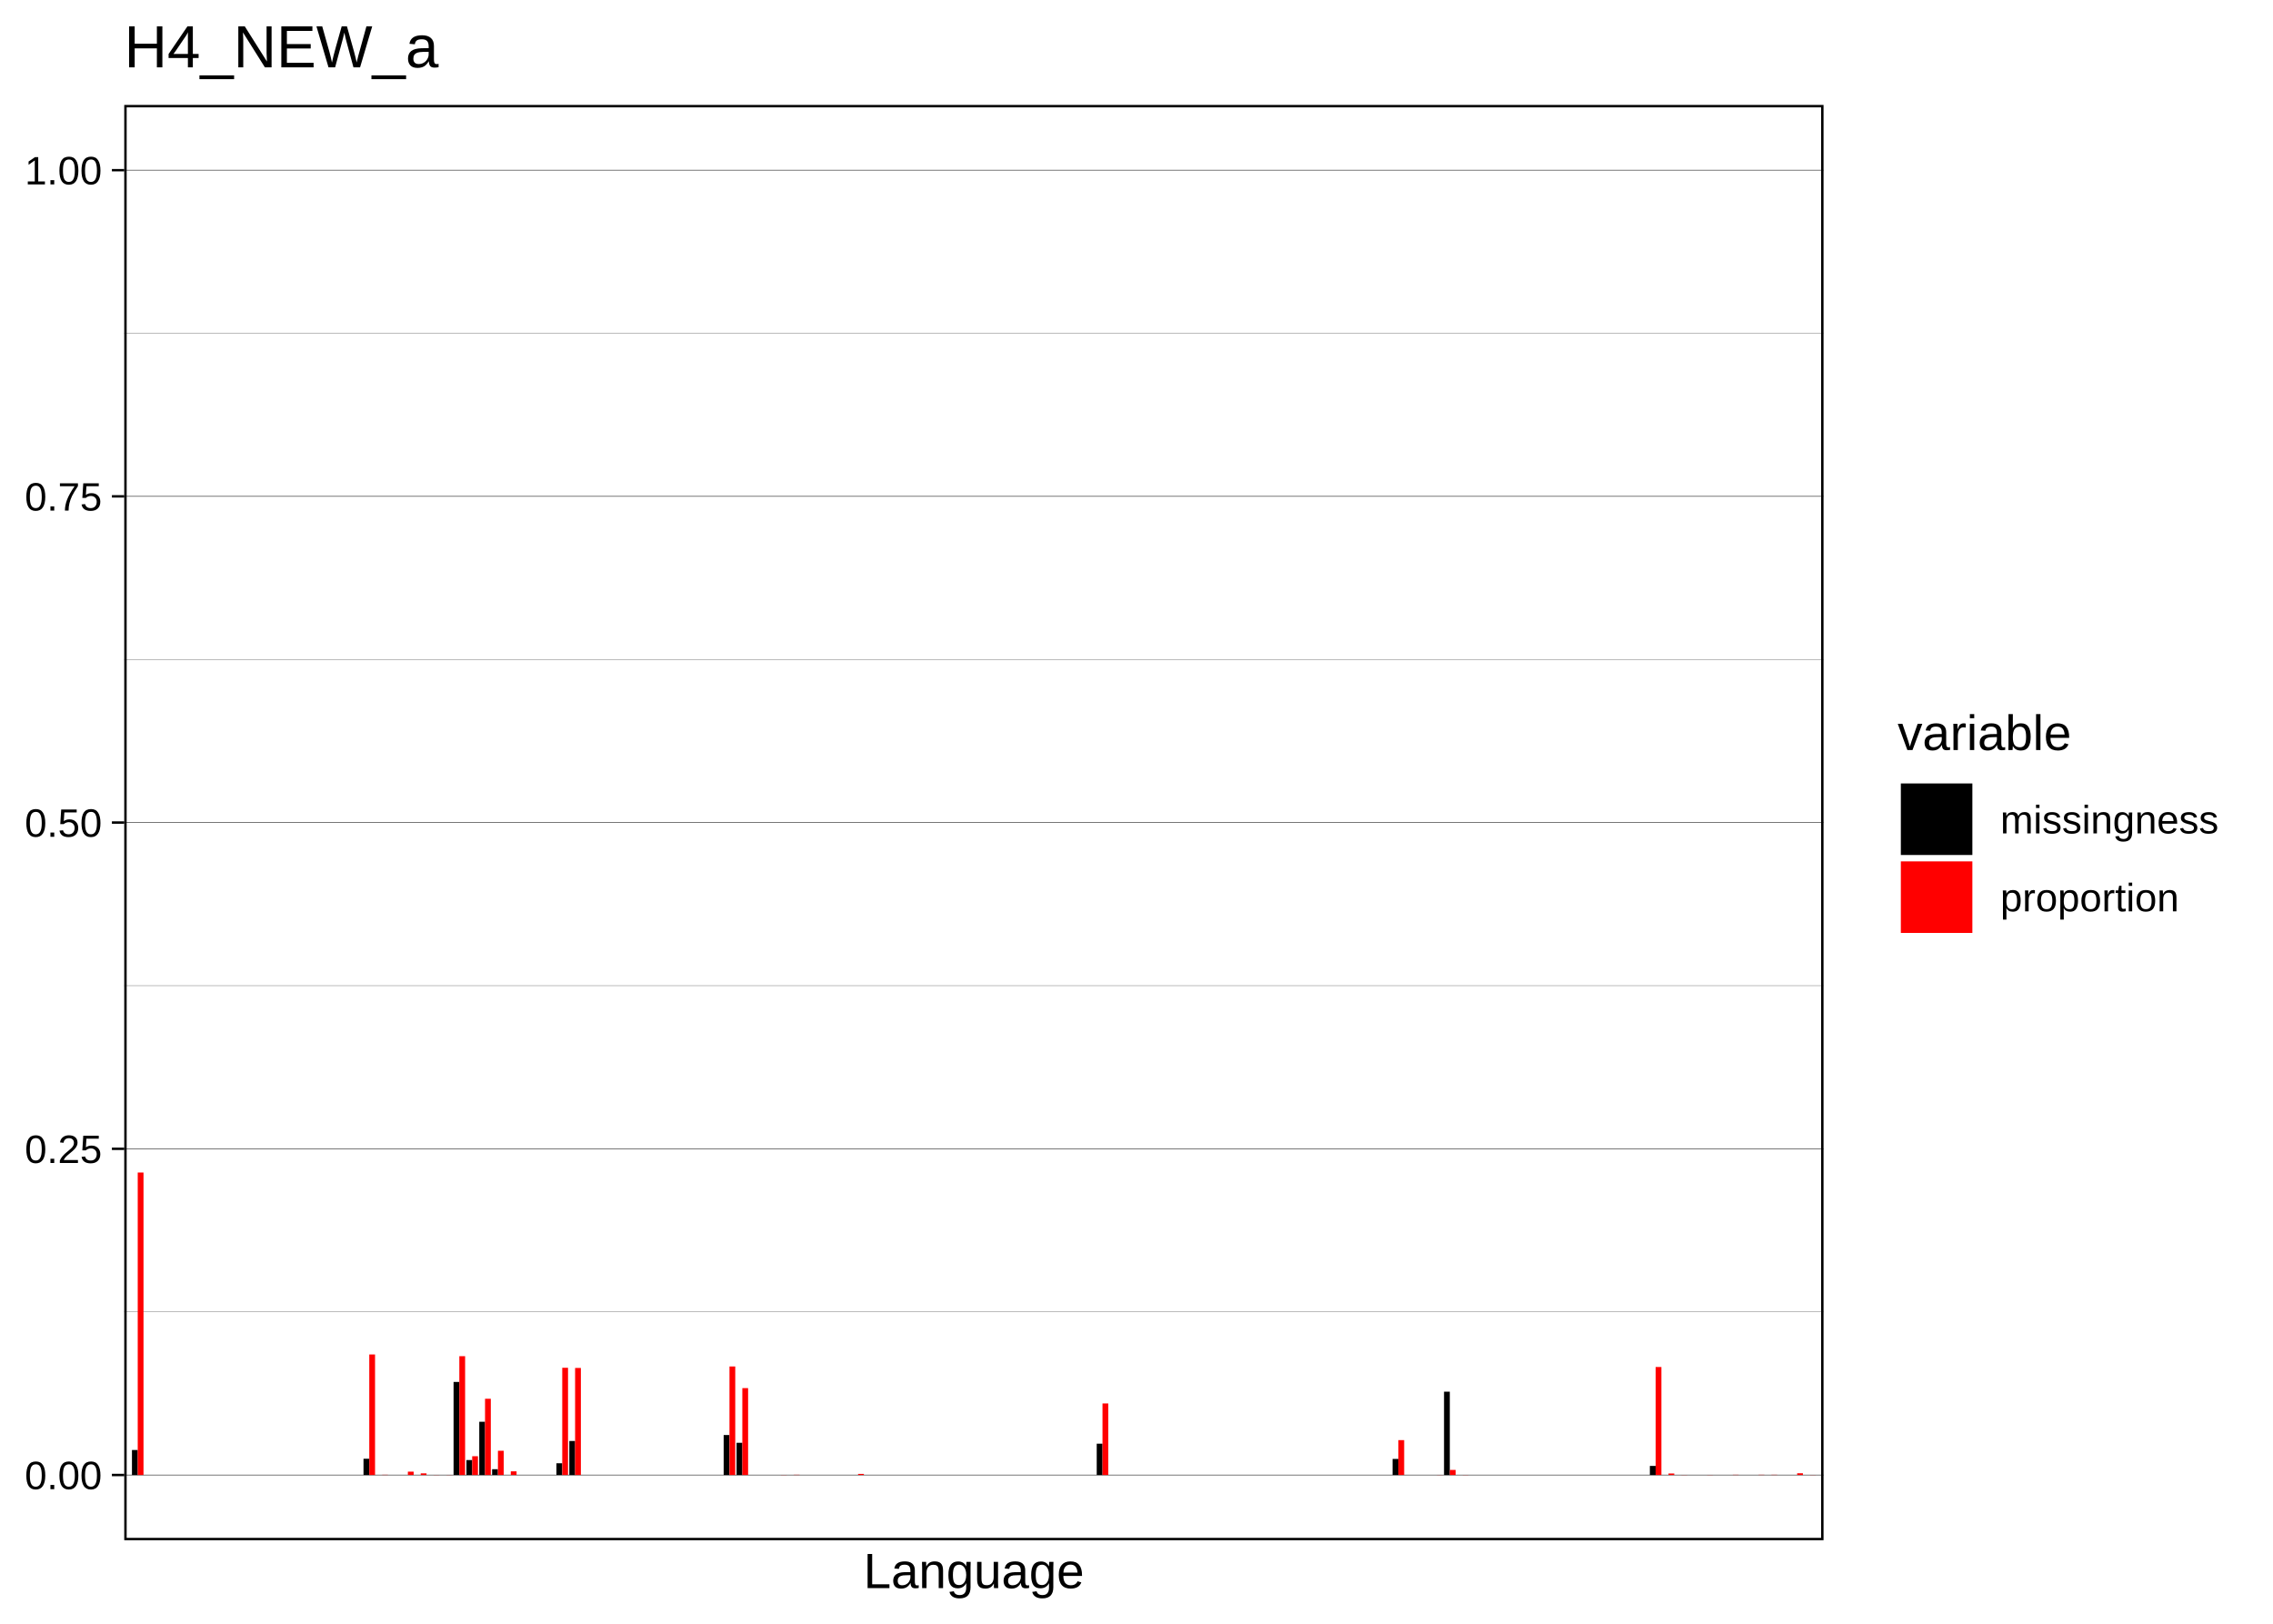
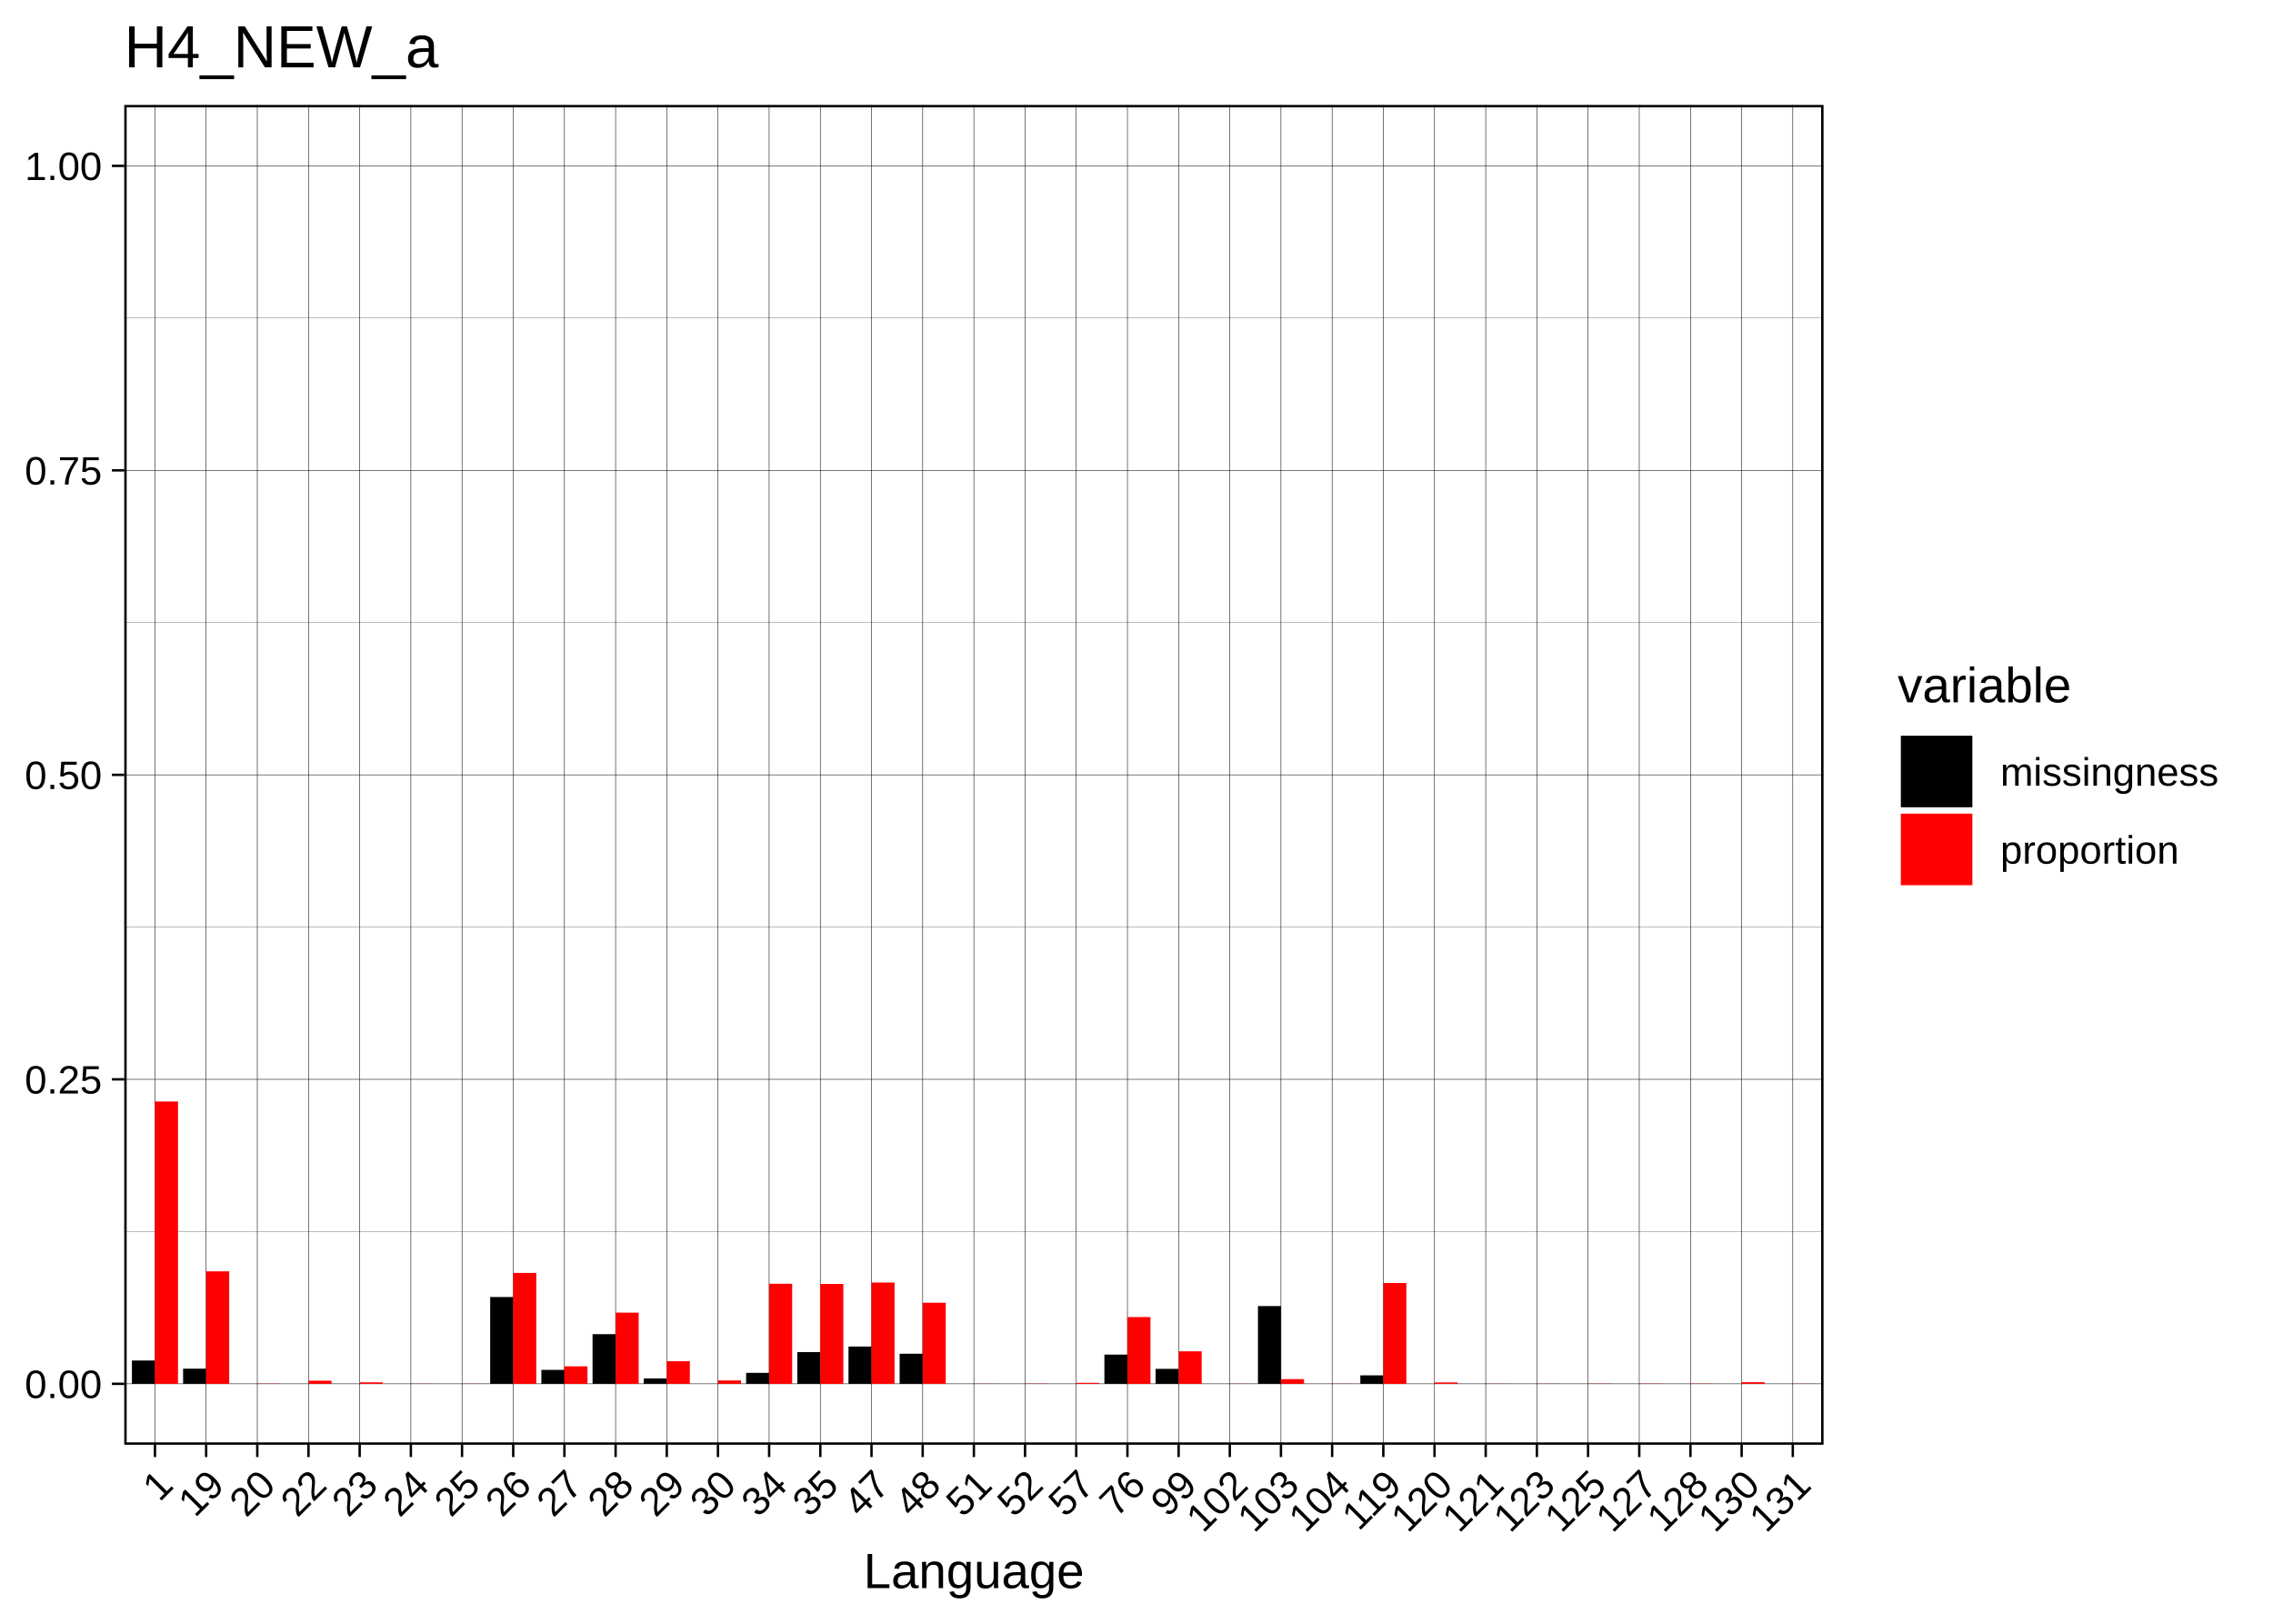
<svg xmlns="http://www.w3.org/2000/svg" class="svglite" width="504.00pt" height="360.00pt" viewBox="0 0 504.00 360.00">
  <defs>
    <style type="text/css">
    .svglite line, .svglite polyline, .svglite polygon, .svglite path, .svglite rect, .svglite circle {
      fill: none;
      stroke: #000000;
      stroke-linecap: round;
      stroke-linejoin: round;
      stroke-miterlimit: 10.00;
    }
    .svglite text {
      white-space: pre;
    }
  </style>
  </defs>
  <rect width="100%" height="100%" style="stroke: none; fill: #FFFFFF;" />
  <defs>
    <clipPath id="cpMC4wMHw1MDQuMDB8MC4wMHwzNjAuMDA=">
      <rect x="0.00" y="0.00" width="504.00" height="360.00" />
    </clipPath>
  </defs>
  <g clip-path="url(#cpMC4wMHw1MDQuMDB8MC4wMHwzNjAuMDA=)">
    <rect x="0" y="0.00" width="504.00" height="360.00" style="stroke-width: 1.07; stroke: #FFFFFF; fill: #FFFFFF;" />
  </g>
  <defs>
-     <clipPath id="cpMjcuNTV8NDA0LjMzfDIzLjI3fDM0MS40OA==">
-       <rect x="27.55" y="23.27" width="376.79" height="318.22" />
+     <clipPath id="cpMjcuNTV8NDA0LjMzfDIzLjI3fDMyMC4zMQ==">
+       <rect x="27.55" y="23.27" width="376.79" height="297.05" />
    </clipPath>
  </defs>
-   <g clip-path="url(#cpMjcuNTV8NDA0LjMzfDIzLjI3fDM0MS40OA==)">
-     <rect x="27.55" y="23.27" width="376.79" height="318.22" style="stroke-width: 1.07; stroke: none; fill: #FFFFFF;" />
-     <polyline points="27.55,290.86 404.33,290.86 " style="stroke-width: 0.053; stroke-linecap: butt;" />
-     <polyline points="27.55,218.54 404.33,218.54 " style="stroke-width: 0.053; stroke-linecap: butt;" />
-     <polyline points="27.55,146.21 404.33,146.21 " style="stroke-width: 0.053; stroke-linecap: butt;" />
-     <polyline points="27.55,73.89 404.33,73.89 " style="stroke-width: 0.053; stroke-linecap: butt;" />
-     <polyline points="27.55,327.02 404.33,327.02 " style="stroke-width: 0.11; stroke-linecap: butt;" />
-     <polyline points="27.55,254.70 404.33,254.70 " style="stroke-width: 0.11; stroke-linecap: butt;" />
-     <polyline points="27.55,182.37 404.33,182.37 " style="stroke-width: 0.11; stroke-linecap: butt;" />
-     <polyline points="27.55,110.05 404.33,110.05 " style="stroke-width: 0.11; stroke-linecap: butt;" />
-     <polyline points="27.55,37.73 404.33,37.73 " style="stroke-width: 0.11; stroke-linecap: butt;" />
-     <rect x="243.18" y="320.08" width="1.28" height="6.94" style="stroke-width: 1.07; stroke: none; stroke-linecap: butt; stroke-linejoin: miter; fill: #000000;" />
-     <rect x="308.78" y="323.46" width="1.28" height="3.56" style="stroke-width: 1.07; stroke: none; stroke-linecap: butt; stroke-linejoin: miter; fill: #000000;" />
-     <rect x="320.19" y="308.55" width="1.28" height="18.47" style="stroke-width: 1.07; stroke: none; stroke-linecap: butt; stroke-linejoin: miter; fill: #000000;" />
-     <rect x="29.26" y="321.48" width="1.28" height="5.54" style="stroke-width: 1.07; stroke: none; stroke-linecap: butt; stroke-linejoin: miter; fill: #000000;" />
-     <rect x="80.60" y="323.42" width="1.28" height="3.60" style="stroke-width: 1.07; stroke: none; stroke-linecap: butt; stroke-linejoin: miter; fill: #000000;" />
-     <rect x="371.53" y="327.02" width="1.28" height="0.00" style="stroke-width: 1.07; stroke: none; stroke-linecap: butt; stroke-linejoin: miter; fill: #000000;" />
-     <rect x="382.94" y="327.02" width="1.28" height="0.00" style="stroke-width: 1.07; stroke: none; stroke-linecap: butt; stroke-linejoin: miter; fill: #000000;" />
-     <rect x="92.01" y="327.02" width="1.28" height="0.00" style="stroke-width: 1.07; stroke: none; stroke-linecap: butt; stroke-linejoin: miter; fill: #000000;" />
-     <rect x="388.65" y="327.02" width="1.28" height="0.00" style="stroke-width: 1.07; stroke: none; stroke-linecap: butt; stroke-linejoin: miter; fill: #000000;" />
-     <rect x="377.24" y="327.02" width="1.28" height="0.00" style="stroke-width: 1.07; stroke: none; stroke-linecap: butt; stroke-linejoin: miter; fill: #000000;" />
-     <rect x="100.57" y="306.39" width="1.28" height="20.63" style="stroke-width: 1.07; stroke: none; stroke-linecap: butt; stroke-linejoin: miter; fill: #000000;" />
-     <rect x="174.73" y="327.02" width="1.28" height="0.00" style="stroke-width: 1.07; stroke: none; stroke-linecap: butt; stroke-linejoin: miter; fill: #000000;" />
-     <rect x="171.87" y="327.02" width="1.28" height="0.00" style="stroke-width: 1.07; stroke: none; stroke-linecap: butt; stroke-linejoin: miter; fill: #000000;" />
-     <rect x="391.50" y="327.02" width="1.28" height="0.00" style="stroke-width: 1.07; stroke: none; stroke-linecap: butt; stroke-linejoin: miter; fill: #000000;" />
-     <rect x="188.99" y="327.02" width="1.28" height="0.00" style="stroke-width: 1.07; stroke: none; stroke-linecap: butt; stroke-linejoin: miter; fill: #000000;" />
-     <rect x="323.04" y="327.02" width="1.28" height="0.00" style="stroke-width: 1.07; stroke: none; stroke-linecap: butt; stroke-linejoin: miter; fill: #000000;" />
-     <rect x="89.16" y="327.02" width="1.28" height="0.00" style="stroke-width: 1.07; stroke: none; stroke-linecap: butt; stroke-linejoin: miter; fill: #000000;" />
-     <rect x="397.20" y="327.02" width="1.28" height="0.00" style="stroke-width: 1.07; stroke: none; stroke-linecap: butt; stroke-linejoin: miter; fill: #000000;" />
-     <rect x="400.06" y="327.02" width="1.28" height="0.00" style="stroke-width: 1.07; stroke: none; stroke-linecap: butt; stroke-linejoin: miter; fill: #000000;" />
-     <rect x="97.71" y="327.02" width="1.28" height="0.00" style="stroke-width: 1.07; stroke: none; stroke-linecap: butt; stroke-linejoin: miter; fill: #000000;" />
-     <rect x="94.86" y="327.02" width="1.28" height="0.00" style="stroke-width: 1.07; stroke: none; stroke-linecap: butt; stroke-linejoin: miter; fill: #000000;" />
-     <rect x="83.45" y="327.02" width="1.28" height="0.00" style="stroke-width: 1.07; stroke: none; stroke-linecap: butt; stroke-linejoin: miter; fill: #000000;" />
-     <rect x="317.34" y="327.02" width="1.28" height="0.00" style="stroke-width: 1.07; stroke: none; stroke-linecap: butt; stroke-linejoin: miter; fill: #000000;" />
-     <rect x="368.68" y="327.02" width="1.28" height="0.00" style="stroke-width: 1.07; stroke: none; stroke-linecap: butt; stroke-linejoin: miter; fill: #000000;" />
-     <rect x="365.83" y="325.01" width="1.28" height="2.01" style="stroke-width: 1.07; stroke: none; stroke-linecap: butt; stroke-linejoin: miter; fill: #000000;" />
-     <rect x="160.46" y="318.16" width="1.28" height="8.86" style="stroke-width: 1.07; stroke: none; stroke-linecap: butt; stroke-linejoin: miter; fill: #000000;" />
-     <rect x="103.42" y="323.71" width="1.28" height="3.31" style="stroke-width: 1.07; stroke: none; stroke-linecap: butt; stroke-linejoin: miter; fill: #000000;" />
-     <rect x="163.32" y="319.88" width="1.28" height="7.14" style="stroke-width: 1.07; stroke: none; stroke-linecap: butt; stroke-linejoin: miter; fill: #000000;" />
-     <rect x="106.27" y="315.22" width="1.28" height="11.80" style="stroke-width: 1.07; stroke: none; stroke-linecap: butt; stroke-linejoin: miter; fill: #000000;" />
-     <rect x="109.12" y="325.74" width="1.28" height="1.28" style="stroke-width: 1.07; stroke: none; stroke-linecap: butt; stroke-linejoin: miter; fill: #000000;" />
-     <rect x="111.97" y="327.02" width="1.28" height="0.00" style="stroke-width: 1.07; stroke: none; stroke-linecap: butt; stroke-linejoin: miter; fill: #000000;" />
-     <rect x="123.38" y="324.42" width="1.28" height="2.60" style="stroke-width: 1.07; stroke: none; stroke-linecap: butt; stroke-linejoin: miter; fill: #000000;" />
-     <rect x="126.24" y="319.48" width="1.28" height="7.54" style="stroke-width: 1.07; stroke: none; stroke-linecap: butt; stroke-linejoin: miter; fill: #000000;" />
-     <rect x="244.46" y="311.16" width="1.28" height="15.86" style="stroke-width: 1.07; stroke: none; stroke-linecap: butt; stroke-linejoin: miter; fill: #FF0000;" />
-     <rect x="310.07" y="319.29" width="1.28" height="7.73" style="stroke-width: 1.07; stroke: none; stroke-linecap: butt; stroke-linejoin: miter; fill: #FF0000;" />
-     <rect x="321.48" y="325.90" width="1.28" height="1.12" style="stroke-width: 1.07; stroke: none; stroke-linecap: butt; stroke-linejoin: miter; fill: #FF0000;" />
-     <rect x="30.54" y="259.96" width="1.28" height="67.06" style="stroke-width: 1.07; stroke: none; stroke-linecap: butt; stroke-linejoin: miter; fill: #FF0000;" />
-     <rect x="81.88" y="300.30" width="1.28" height="26.72" style="stroke-width: 1.07; stroke: none; stroke-linecap: butt; stroke-linejoin: miter; fill: #FF0000;" />
-     <rect x="372.82" y="327.00" width="1.28" height="0.024" style="stroke-width: 1.07; stroke: none; stroke-linecap: butt; stroke-linejoin: miter; fill: #FF0000;" />
-     <rect x="384.23" y="326.97" width="1.28" height="0.048" style="stroke-width: 1.07; stroke: none; stroke-linecap: butt; stroke-linejoin: miter; fill: #FF0000;" />
-     <rect x="93.29" y="326.66" width="1.28" height="0.36" style="stroke-width: 1.07; stroke: none; stroke-linecap: butt; stroke-linejoin: miter; fill: #FF0000;" />
-     <rect x="389.93" y="326.97" width="1.28" height="0.048" style="stroke-width: 1.07; stroke: none; stroke-linecap: butt; stroke-linejoin: miter; fill: #FF0000;" />
-     <rect x="378.52" y="327.00" width="1.28" height="0.024" style="stroke-width: 1.07; stroke: none; stroke-linecap: butt; stroke-linejoin: miter; fill: #FF0000;" />
-     <rect x="101.85" y="300.68" width="1.28" height="26.34" style="stroke-width: 1.07; stroke: none; stroke-linecap: butt; stroke-linejoin: miter; fill: #FF0000;" />
-     <rect x="176.01" y="326.97" width="1.28" height="0.048" style="stroke-width: 1.07; stroke: none; stroke-linecap: butt; stroke-linejoin: miter; fill: #FF0000;" />
-     <rect x="173.16" y="327.00" width="1.28" height="0.024" style="stroke-width: 1.07; stroke: none; stroke-linecap: butt; stroke-linejoin: miter; fill: #FF0000;" />
-     <rect x="392.78" y="326.97" width="1.28" height="0.048" style="stroke-width: 1.07; stroke: none; stroke-linecap: butt; stroke-linejoin: miter; fill: #FF0000;" />
-     <rect x="190.27" y="326.78" width="1.28" height="0.24" style="stroke-width: 1.07; stroke: none; stroke-linecap: butt; stroke-linejoin: miter; fill: #FF0000;" />
-     <rect x="324.33" y="327.00" width="1.28" height="0.024" style="stroke-width: 1.07; stroke: none; stroke-linecap: butt; stroke-linejoin: miter; fill: #FF0000;" />
-     <rect x="90.44" y="326.28" width="1.28" height="0.74" style="stroke-width: 1.07; stroke: none; stroke-linecap: butt; stroke-linejoin: miter; fill: #FF0000;" />
-     <rect x="398.49" y="326.64" width="1.28" height="0.38" style="stroke-width: 1.07; stroke: none; stroke-linecap: butt; stroke-linejoin: miter; fill: #FF0000;" />
-     <rect x="401.34" y="327.00" width="1.28" height="0.024" style="stroke-width: 1.07; stroke: none; stroke-linecap: butt; stroke-linejoin: miter; fill: #FF0000;" />
-     <rect x="99.00" y="327.00" width="1.28" height="0.024" style="stroke-width: 1.07; stroke: none; stroke-linecap: butt; stroke-linejoin: miter; fill: #FF0000;" />
-     <rect x="96.14" y="327.00" width="1.28" height="0.024" style="stroke-width: 1.07; stroke: none; stroke-linecap: butt; stroke-linejoin: miter; fill: #FF0000;" />
-     <rect x="84.74" y="326.97" width="1.28" height="0.048" style="stroke-width: 1.07; stroke: none; stroke-linecap: butt; stroke-linejoin: miter; fill: #FF0000;" />
-     <rect x="318.62" y="327.00" width="1.28" height="0.024" style="stroke-width: 1.07; stroke: none; stroke-linecap: butt; stroke-linejoin: miter; fill: #FF0000;" />
-     <rect x="369.96" y="326.69" width="1.28" height="0.33" style="stroke-width: 1.07; stroke: none; stroke-linecap: butt; stroke-linejoin: miter; fill: #FF0000;" />
-     <rect x="367.11" y="303.08" width="1.28" height="23.94" style="stroke-width: 1.07; stroke: none; stroke-linecap: butt; stroke-linejoin: miter; fill: #FF0000;" />
-     <rect x="161.75" y="302.96" width="1.28" height="24.06" style="stroke-width: 1.07; stroke: none; stroke-linecap: butt; stroke-linejoin: miter; fill: #FF0000;" />
-     <rect x="104.70" y="322.86" width="1.28" height="4.16" style="stroke-width: 1.07; stroke: none; stroke-linecap: butt; stroke-linejoin: miter; fill: #FF0000;" />
-     <rect x="164.60" y="307.76" width="1.28" height="19.26" style="stroke-width: 1.07; stroke: none; stroke-linecap: butt; stroke-linejoin: miter; fill: #FF0000;" />
-     <rect x="107.55" y="310.12" width="1.28" height="16.90" style="stroke-width: 1.07; stroke: none; stroke-linecap: butt; stroke-linejoin: miter; fill: #FF0000;" />
-     <rect x="110.41" y="321.65" width="1.28" height="5.37" style="stroke-width: 1.07; stroke: none; stroke-linecap: butt; stroke-linejoin: miter; fill: #FF0000;" />
-     <rect x="113.26" y="326.21" width="1.28" height="0.81" style="stroke-width: 1.07; stroke: none; stroke-linecap: butt; stroke-linejoin: miter; fill: #FF0000;" />
-     <rect x="124.67" y="303.25" width="1.28" height="23.77" style="stroke-width: 1.07; stroke: none; stroke-linecap: butt; stroke-linejoin: miter; fill: #FF0000;" />
-     <rect x="127.52" y="303.29" width="1.28" height="23.73" style="stroke-width: 1.07; stroke: none; stroke-linecap: butt; stroke-linejoin: miter; fill: #FF0000;" />
-     <rect x="27.55" y="23.27" width="376.79" height="318.22" style="stroke-width: 1.07;" />
+   <g clip-path="url(#cpMjcuNTV8NDA0LjMzfDIzLjI3fDMyMC4zMQ==)">
+     <rect x="27.55" y="23.27" width="376.79" height="297.05" style="stroke-width: 1.07; stroke: none; fill: #FFFFFF;" />
+     <polyline points="27.55,273.05 404.33,273.05 " style="stroke-width: 0.053; stroke-linecap: butt;" />
+     <polyline points="27.55,205.54 404.33,205.54 " style="stroke-width: 0.053; stroke-linecap: butt;" />
+     <polyline points="27.55,138.03 404.33,138.03 " style="stroke-width: 0.053; stroke-linecap: butt;" />
+     <polyline points="27.55,70.52 404.33,70.52 " style="stroke-width: 0.053; stroke-linecap: butt;" />
+     <polyline points="27.55,306.81 404.33,306.81 " style="stroke-width: 0.11; stroke-linecap: butt;" />
+     <polyline points="27.55,239.30 404.33,239.30 " style="stroke-width: 0.11; stroke-linecap: butt;" />
+     <polyline points="27.55,171.79 404.33,171.79 " style="stroke-width: 0.11; stroke-linecap: butt;" />
+     <polyline points="27.55,104.28 404.33,104.28 " style="stroke-width: 0.11; stroke-linecap: butt;" />
+     <polyline points="27.55,36.77 404.33,36.77 " style="stroke-width: 0.11; stroke-linecap: butt;" />
+     <polyline points="34.36,320.31 34.36,23.27 " style="stroke-width: 0.11; stroke-linecap: butt;" />
+     <polyline points="45.71,320.31 45.71,23.27 " style="stroke-width: 0.11; stroke-linecap: butt;" />
+     <polyline points="57.05,320.31 57.05,23.27 " style="stroke-width: 0.11; stroke-linecap: butt;" />
+     <polyline points="68.40,320.31 68.40,23.27 " style="stroke-width: 0.11; stroke-linecap: butt;" />
+     <polyline points="79.75,320.31 79.75,23.27 " style="stroke-width: 0.11; stroke-linecap: butt;" />
+     <polyline points="91.10,320.31 91.10,23.27 " style="stroke-width: 0.11; stroke-linecap: butt;" />
+     <polyline points="102.45,320.31 102.45,23.27 " style="stroke-width: 0.11; stroke-linecap: butt;" />
+     <polyline points="113.80,320.31 113.80,23.27 " style="stroke-width: 0.11; stroke-linecap: butt;" />
+     <polyline points="125.15,320.31 125.15,23.27 " style="stroke-width: 0.11; stroke-linecap: butt;" />
+     <polyline points="136.50,320.31 136.50,23.27 " style="stroke-width: 0.11; stroke-linecap: butt;" />
+     <polyline points="147.85,320.31 147.85,23.27 " style="stroke-width: 0.11; stroke-linecap: butt;" />
+     <polyline points="159.20,320.31 159.20,23.27 " style="stroke-width: 0.11; stroke-linecap: butt;" />
+     <polyline points="170.54,320.31 170.54,23.27 " style="stroke-width: 0.11; stroke-linecap: butt;" />
+     <polyline points="181.89,320.31 181.89,23.27 " style="stroke-width: 0.11; stroke-linecap: butt;" />
+     <polyline points="193.24,320.31 193.24,23.27 " style="stroke-width: 0.11; stroke-linecap: butt;" />
+     <polyline points="204.59,320.31 204.59,23.27 " style="stroke-width: 0.11; stroke-linecap: butt;" />
+     <polyline points="215.94,320.31 215.94,23.27 " style="stroke-width: 0.11; stroke-linecap: butt;" />
+     <polyline points="227.29,320.31 227.29,23.27 " style="stroke-width: 0.11; stroke-linecap: butt;" />
+     <polyline points="238.64,320.31 238.64,23.27 " style="stroke-width: 0.11; stroke-linecap: butt;" />
+     <polyline points="249.99,320.31 249.99,23.27 " style="stroke-width: 0.11; stroke-linecap: butt;" />
+     <polyline points="261.34,320.31 261.34,23.27 " style="stroke-width: 0.11; stroke-linecap: butt;" />
+     <polyline points="272.69,320.31 272.69,23.27 " style="stroke-width: 0.11; stroke-linecap: butt;" />
+     <polyline points="284.03,320.31 284.03,23.27 " style="stroke-width: 0.11; stroke-linecap: butt;" />
+     <polyline points="295.38,320.31 295.38,23.27 " style="stroke-width: 0.11; stroke-linecap: butt;" />
+     <polyline points="306.73,320.31 306.73,23.27 " style="stroke-width: 0.11; stroke-linecap: butt;" />
+     <polyline points="318.08,320.31 318.08,23.27 " style="stroke-width: 0.11; stroke-linecap: butt;" />
+     <polyline points="329.43,320.31 329.43,23.27 " style="stroke-width: 0.11; stroke-linecap: butt;" />
+     <polyline points="340.78,320.31 340.78,23.27 " style="stroke-width: 0.11; stroke-linecap: butt;" />
+     <polyline points="352.13,320.31 352.13,23.27 " style="stroke-width: 0.11; stroke-linecap: butt;" />
+     <polyline points="363.48,320.31 363.48,23.27 " style="stroke-width: 0.11; stroke-linecap: butt;" />
+     <polyline points="374.83,320.31 374.83,23.27 " style="stroke-width: 0.11; stroke-linecap: butt;" />
+     <polyline points="386.18,320.31 386.18,23.27 " style="stroke-width: 0.11; stroke-linecap: butt;" />
+     <polyline points="397.52,320.31 397.52,23.27 " style="stroke-width: 0.11; stroke-linecap: butt;" />
+     <rect x="244.88" y="300.33" width="5.11" height="6.48" style="stroke-width: 1.07; stroke: none; stroke-linecap: butt; stroke-linejoin: miter; fill: #000000;" />
+     <rect x="256.23" y="303.49" width="5.11" height="3.32" style="stroke-width: 1.07; stroke: none; stroke-linecap: butt; stroke-linejoin: miter; fill: #000000;" />
+     <rect x="278.93" y="289.57" width="5.11" height="17.24" style="stroke-width: 1.07; stroke: none; stroke-linecap: butt; stroke-linejoin: miter; fill: #000000;" />
+     <rect x="29.25" y="301.64" width="5.11" height="5.17" style="stroke-width: 1.07; stroke: none; stroke-linecap: butt; stroke-linejoin: miter; fill: #000000;" />
+     <rect x="40.60" y="303.45" width="5.11" height="3.36" style="stroke-width: 1.07; stroke: none; stroke-linecap: butt; stroke-linejoin: miter; fill: #000000;" />
+     <rect x="324.32" y="306.81" width="5.11" height="0.00" style="stroke-width: 1.07; stroke: none; stroke-linecap: butt; stroke-linejoin: miter; fill: #000000;" />
+     <rect x="347.02" y="306.81" width="5.11" height="0.00" style="stroke-width: 1.07; stroke: none; stroke-linecap: butt; stroke-linejoin: miter; fill: #000000;" />
+     <rect x="74.65" y="306.81" width="5.11" height="0.00" style="stroke-width: 1.07; stroke: none; stroke-linecap: butt; stroke-linejoin: miter; fill: #000000;" />
+     <rect x="358.37" y="306.81" width="5.11" height="0.00" style="stroke-width: 1.07; stroke: none; stroke-linecap: butt; stroke-linejoin: miter; fill: #000000;" />
+     <rect x="335.67" y="306.81" width="5.11" height="0.00" style="stroke-width: 1.07; stroke: none; stroke-linecap: butt; stroke-linejoin: miter; fill: #000000;" />
+     <rect x="108.69" y="287.56" width="5.11" height="19.25" style="stroke-width: 1.07; stroke: none; stroke-linecap: butt; stroke-linejoin: miter; fill: #000000;" />
+     <rect x="222.18" y="306.81" width="5.11" height="0.00" style="stroke-width: 1.07; stroke: none; stroke-linecap: butt; stroke-linejoin: miter; fill: #000000;" />
+     <rect x="210.83" y="306.81" width="5.11" height="0.00" style="stroke-width: 1.07; stroke: none; stroke-linecap: butt; stroke-linejoin: miter; fill: #000000;" />
+     <rect x="369.72" y="306.81" width="5.11" height="0.00" style="stroke-width: 1.07; stroke: none; stroke-linecap: butt; stroke-linejoin: miter; fill: #000000;" />
+     <rect x="233.53" y="306.81" width="5.11" height="0.00" style="stroke-width: 1.07; stroke: none; stroke-linecap: butt; stroke-linejoin: miter; fill: #000000;" />
+     <rect x="290.28" y="306.81" width="5.11" height="0.00" style="stroke-width: 1.07; stroke: none; stroke-linecap: butt; stroke-linejoin: miter; fill: #000000;" />
+     <rect x="63.30" y="306.81" width="5.11" height="0.00" style="stroke-width: 1.07; stroke: none; stroke-linecap: butt; stroke-linejoin: miter; fill: #000000;" />
+     <rect x="381.07" y="306.81" width="5.11" height="0.00" style="stroke-width: 1.07; stroke: none; stroke-linecap: butt; stroke-linejoin: miter; fill: #000000;" />
+     <rect x="392.42" y="306.81" width="5.11" height="0.00" style="stroke-width: 1.07; stroke: none; stroke-linecap: butt; stroke-linejoin: miter; fill: #000000;" />
+     <rect x="97.34" y="306.81" width="5.11" height="0.00" style="stroke-width: 1.07; stroke: none; stroke-linecap: butt; stroke-linejoin: miter; fill: #000000;" />
+     <rect x="85.99" y="306.81" width="5.11" height="0.00" style="stroke-width: 1.07; stroke: none; stroke-linecap: butt; stroke-linejoin: miter; fill: #000000;" />
+     <rect x="51.95" y="306.81" width="5.11" height="0.00" style="stroke-width: 1.07; stroke: none; stroke-linecap: butt; stroke-linejoin: miter; fill: #000000;" />
+     <rect x="267.58" y="306.81" width="5.11" height="0.00" style="stroke-width: 1.07; stroke: none; stroke-linecap: butt; stroke-linejoin: miter; fill: #000000;" />
+     <rect x="312.97" y="306.81" width="5.11" height="0.00" style="stroke-width: 1.07; stroke: none; stroke-linecap: butt; stroke-linejoin: miter; fill: #000000;" />
+     <rect x="301.63" y="304.93" width="5.11" height="1.88" style="stroke-width: 1.07; stroke: none; stroke-linecap: butt; stroke-linejoin: miter; fill: #000000;" />
+     <rect x="188.14" y="298.54" width="5.11" height="8.27" style="stroke-width: 1.07; stroke: none; stroke-linecap: butt; stroke-linejoin: miter; fill: #000000;" />
+     <rect x="120.04" y="303.72" width="5.11" height="3.09" style="stroke-width: 1.07; stroke: none; stroke-linecap: butt; stroke-linejoin: miter; fill: #000000;" />
+     <rect x="199.48" y="300.14" width="5.11" height="6.67" style="stroke-width: 1.07; stroke: none; stroke-linecap: butt; stroke-linejoin: miter; fill: #000000;" />
+     <rect x="131.39" y="295.80" width="5.11" height="11.01" style="stroke-width: 1.07; stroke: none; stroke-linecap: butt; stroke-linejoin: miter; fill: #000000;" />
+     <rect x="142.74" y="305.61" width="5.11" height="1.19" style="stroke-width: 1.07; stroke: none; stroke-linecap: butt; stroke-linejoin: miter; fill: #000000;" />
+     <rect x="154.09" y="306.81" width="5.11" height="0.00" style="stroke-width: 1.07; stroke: none; stroke-linecap: butt; stroke-linejoin: miter; fill: #000000;" />
+     <rect x="165.44" y="304.38" width="5.11" height="2.43" style="stroke-width: 1.07; stroke: none; stroke-linecap: butt; stroke-linejoin: miter; fill: #000000;" />
+     <rect x="176.79" y="299.77" width="5.11" height="7.04" style="stroke-width: 1.07; stroke: none; stroke-linecap: butt; stroke-linejoin: miter; fill: #000000;" />
+     <rect x="249.99" y="292.01" width="5.11" height="14.80" style="stroke-width: 1.07; stroke: none; stroke-linecap: butt; stroke-linejoin: miter; fill: #FF0000;" />
+     <rect x="261.34" y="299.60" width="5.11" height="7.21" style="stroke-width: 1.07; stroke: none; stroke-linecap: butt; stroke-linejoin: miter; fill: #FF0000;" />
+     <rect x="284.03" y="305.77" width="5.11" height="1.04" style="stroke-width: 1.07; stroke: none; stroke-linecap: butt; stroke-linejoin: miter; fill: #FF0000;" />
+     <rect x="34.36" y="244.21" width="5.11" height="62.60" style="stroke-width: 1.07; stroke: none; stroke-linecap: butt; stroke-linejoin: miter; fill: #FF0000;" />
+     <rect x="45.71" y="281.87" width="5.11" height="24.94" style="stroke-width: 1.07; stroke: none; stroke-linecap: butt; stroke-linejoin: miter; fill: #FF0000;" />
+     <rect x="329.43" y="306.79" width="5.11" height="0.022" style="stroke-width: 1.07; stroke: none; stroke-linecap: butt; stroke-linejoin: miter; fill: #FF0000;" />
+     <rect x="352.13" y="306.77" width="5.11" height="0.044" style="stroke-width: 1.07; stroke: none; stroke-linecap: butt; stroke-linejoin: miter; fill: #FF0000;" />
+     <rect x="79.75" y="306.48" width="5.11" height="0.33" style="stroke-width: 1.07; stroke: none; stroke-linecap: butt; stroke-linejoin: miter; fill: #FF0000;" />
+     <rect x="363.48" y="306.77" width="5.11" height="0.044" style="stroke-width: 1.07; stroke: none; stroke-linecap: butt; stroke-linejoin: miter; fill: #FF0000;" />
+     <rect x="340.78" y="306.79" width="5.11" height="0.022" style="stroke-width: 1.07; stroke: none; stroke-linecap: butt; stroke-linejoin: miter; fill: #FF0000;" />
+     <rect x="113.80" y="282.22" width="5.11" height="24.59" style="stroke-width: 1.07; stroke: none; stroke-linecap: butt; stroke-linejoin: miter; fill: #FF0000;" />
+     <rect x="227.29" y="306.77" width="5.11" height="0.044" style="stroke-width: 1.07; stroke: none; stroke-linecap: butt; stroke-linejoin: miter; fill: #FF0000;" />
+     <rect x="215.94" y="306.79" width="5.11" height="0.022" style="stroke-width: 1.07; stroke: none; stroke-linecap: butt; stroke-linejoin: miter; fill: #FF0000;" />
+     <rect x="374.83" y="306.77" width="5.11" height="0.044" style="stroke-width: 1.07; stroke: none; stroke-linecap: butt; stroke-linejoin: miter; fill: #FF0000;" />
+     <rect x="238.64" y="306.59" width="5.11" height="0.22" style="stroke-width: 1.07; stroke: none; stroke-linecap: butt; stroke-linejoin: miter; fill: #FF0000;" />
+     <rect x="295.38" y="306.79" width="5.11" height="0.022" style="stroke-width: 1.07; stroke: none; stroke-linecap: butt; stroke-linejoin: miter; fill: #FF0000;" />
+     <rect x="68.40" y="306.12" width="5.11" height="0.69" style="stroke-width: 1.07; stroke: none; stroke-linecap: butt; stroke-linejoin: miter; fill: #FF0000;" />
+     <rect x="386.18" y="306.45" width="5.11" height="0.36" style="stroke-width: 1.07; stroke: none; stroke-linecap: butt; stroke-linejoin: miter; fill: #FF0000;" />
+     <rect x="397.52" y="306.79" width="5.11" height="0.022" style="stroke-width: 1.07; stroke: none; stroke-linecap: butt; stroke-linejoin: miter; fill: #FF0000;" />
+     <rect x="102.45" y="306.79" width="5.11" height="0.022" style="stroke-width: 1.07; stroke: none; stroke-linecap: butt; stroke-linejoin: miter; fill: #FF0000;" />
+     <rect x="91.10" y="306.79" width="5.11" height="0.022" style="stroke-width: 1.07; stroke: none; stroke-linecap: butt; stroke-linejoin: miter; fill: #FF0000;" />
+     <rect x="57.05" y="306.77" width="5.11" height="0.044" style="stroke-width: 1.07; stroke: none; stroke-linecap: butt; stroke-linejoin: miter; fill: #FF0000;" />
+     <rect x="272.69" y="306.79" width="5.11" height="0.022" style="stroke-width: 1.07; stroke: none; stroke-linecap: butt; stroke-linejoin: miter; fill: #FF0000;" />
+     <rect x="318.08" y="306.50" width="5.11" height="0.31" style="stroke-width: 1.07; stroke: none; stroke-linecap: butt; stroke-linejoin: miter; fill: #FF0000;" />
+     <rect x="306.73" y="284.46" width="5.11" height="22.35" style="stroke-width: 1.07; stroke: none; stroke-linecap: butt; stroke-linejoin: miter; fill: #FF0000;" />
+     <rect x="193.24" y="284.35" width="5.11" height="22.46" style="stroke-width: 1.07; stroke: none; stroke-linecap: butt; stroke-linejoin: miter; fill: #FF0000;" />
+     <rect x="125.15" y="302.93" width="5.11" height="3.88" style="stroke-width: 1.07; stroke: none; stroke-linecap: butt; stroke-linejoin: miter; fill: #FF0000;" />
+     <rect x="204.59" y="288.83" width="5.11" height="17.97" style="stroke-width: 1.07; stroke: none; stroke-linecap: butt; stroke-linejoin: miter; fill: #FF0000;" />
+     <rect x="136.50" y="291.03" width="5.11" height="15.78" style="stroke-width: 1.07; stroke: none; stroke-linecap: butt; stroke-linejoin: miter; fill: #FF0000;" />
+     <rect x="147.85" y="301.79" width="5.11" height="5.02" style="stroke-width: 1.07; stroke: none; stroke-linecap: butt; stroke-linejoin: miter; fill: #FF0000;" />
+     <rect x="159.20" y="306.06" width="5.11" height="0.75" style="stroke-width: 1.07; stroke: none; stroke-linecap: butt; stroke-linejoin: miter; fill: #FF0000;" />
+     <rect x="170.54" y="284.62" width="5.11" height="22.19" style="stroke-width: 1.07; stroke: none; stroke-linecap: butt; stroke-linejoin: miter; fill: #FF0000;" />
+     <rect x="181.89" y="284.66" width="5.11" height="22.15" style="stroke-width: 1.07; stroke: none; stroke-linecap: butt; stroke-linejoin: miter; fill: #FF0000;" />
+     <rect x="27.55" y="23.27" width="376.79" height="297.05" style="stroke-width: 1.07;" />
  </g>
  <g clip-path="url(#cpMC4wMHw1MDQuMDB8MC4wMHwzNjAuMDA=)">
-     <text x="22.62" y="330.17" text-anchor="end" style="font-size: 8.80px; font-family: &quot;Arial&quot;;" textLength="17.14px" lengthAdjust="spacingAndGlyphs">0.00</text>
-     <text x="22.62" y="257.85" text-anchor="end" style="font-size: 8.80px; font-family: &quot;Arial&quot;;" textLength="17.14px" lengthAdjust="spacingAndGlyphs">0.25</text>
-     <text x="22.62" y="185.52" text-anchor="end" style="font-size: 8.80px; font-family: &quot;Arial&quot;;" textLength="17.14px" lengthAdjust="spacingAndGlyphs">0.50</text>
-     <text x="22.62" y="113.20" text-anchor="end" style="font-size: 8.80px; font-family: &quot;Arial&quot;;" textLength="17.14px" lengthAdjust="spacingAndGlyphs">0.75</text>
-     <text x="22.62" y="40.88" text-anchor="end" style="font-size: 8.80px; font-family: &quot;Arial&quot;;" textLength="17.14px" lengthAdjust="spacingAndGlyphs">1.00</text>
-     <polyline points="24.81,327.02 27.55,327.02 " style="stroke-width: 0.53; stroke-linecap: butt;" />
-     <polyline points="24.81,254.70 27.55,254.70 " style="stroke-width: 0.53; stroke-linecap: butt;" />
-     <polyline points="24.81,182.37 27.55,182.37 " style="stroke-width: 0.53; stroke-linecap: butt;" />
-     <polyline points="24.81,110.05 27.55,110.05 " style="stroke-width: 0.53; stroke-linecap: butt;" />
-     <polyline points="24.81,37.73 27.55,37.73 " style="stroke-width: 0.53; stroke-linecap: butt;" />
+     <text x="22.62" y="309.96" text-anchor="end" style="font-size: 8.80px; font-family: &quot;Arial&quot;;" textLength="17.14px" lengthAdjust="spacingAndGlyphs">0.00</text>
+     <text x="22.62" y="242.45" text-anchor="end" style="font-size: 8.80px; font-family: &quot;Arial&quot;;" textLength="17.14px" lengthAdjust="spacingAndGlyphs">0.25</text>
+     <text x="22.62" y="174.94" text-anchor="end" style="font-size: 8.80px; font-family: &quot;Arial&quot;;" textLength="17.14px" lengthAdjust="spacingAndGlyphs">0.50</text>
+     <text x="22.62" y="107.43" text-anchor="end" style="font-size: 8.80px; font-family: &quot;Arial&quot;;" textLength="17.14px" lengthAdjust="spacingAndGlyphs">0.75</text>
+     <text x="22.62" y="39.92" text-anchor="end" style="font-size: 8.80px; font-family: &quot;Arial&quot;;" textLength="17.14px" lengthAdjust="spacingAndGlyphs">1.00</text>
+     <polyline points="24.81,306.81 27.55,306.81 " style="stroke-width: 0.53; stroke-linecap: butt;" />
+     <polyline points="24.81,239.30 27.55,239.30 " style="stroke-width: 0.53; stroke-linecap: butt;" />
+     <polyline points="24.81,171.79 27.55,171.79 " style="stroke-width: 0.53; stroke-linecap: butt;" />
+     <polyline points="24.81,104.28 27.55,104.28 " style="stroke-width: 0.53; stroke-linecap: butt;" />
+     <polyline points="24.81,36.77 27.55,36.77 " style="stroke-width: 0.53; stroke-linecap: butt;" />
+     <polyline points="34.36,323.05 34.36,320.31 " style="stroke-width: 0.53; stroke-linecap: butt;" />
+     <polyline points="45.71,323.05 45.71,320.31 " style="stroke-width: 0.53; stroke-linecap: butt;" />
+     <polyline points="57.05,323.05 57.05,320.31 " style="stroke-width: 0.53; stroke-linecap: butt;" />
+     <polyline points="68.40,323.05 68.40,320.31 " style="stroke-width: 0.53; stroke-linecap: butt;" />
+     <polyline points="79.75,323.05 79.75,320.31 " style="stroke-width: 0.53; stroke-linecap: butt;" />
+     <polyline points="91.10,323.05 91.10,320.31 " style="stroke-width: 0.53; stroke-linecap: butt;" />
+     <polyline points="102.45,323.05 102.45,320.31 " style="stroke-width: 0.53; stroke-linecap: butt;" />
+     <polyline points="113.80,323.05 113.80,320.31 " style="stroke-width: 0.53; stroke-linecap: butt;" />
+     <polyline points="125.15,323.05 125.15,320.31 " style="stroke-width: 0.53; stroke-linecap: butt;" />
+     <polyline points="136.50,323.05 136.50,320.31 " style="stroke-width: 0.53; stroke-linecap: butt;" />
+     <polyline points="147.85,323.05 147.85,320.31 " style="stroke-width: 0.53; stroke-linecap: butt;" />
+     <polyline points="159.20,323.05 159.20,320.31 " style="stroke-width: 0.53; stroke-linecap: butt;" />
+     <polyline points="170.54,323.05 170.54,320.31 " style="stroke-width: 0.53; stroke-linecap: butt;" />
+     <polyline points="181.89,323.05 181.89,320.31 " style="stroke-width: 0.53; stroke-linecap: butt;" />
+     <polyline points="193.24,323.05 193.24,320.31 " style="stroke-width: 0.53; stroke-linecap: butt;" />
+     <polyline points="204.59,323.05 204.59,320.31 " style="stroke-width: 0.53; stroke-linecap: butt;" />
+     <polyline points="215.94,323.05 215.94,320.31 " style="stroke-width: 0.53; stroke-linecap: butt;" />
+     <polyline points="227.29,323.05 227.29,320.31 " style="stroke-width: 0.53; stroke-linecap: butt;" />
+     <polyline points="238.64,323.05 238.64,320.31 " style="stroke-width: 0.53; stroke-linecap: butt;" />
+     <polyline points="249.99,323.05 249.99,320.31 " style="stroke-width: 0.53; stroke-linecap: butt;" />
+     <polyline points="261.34,323.05 261.34,320.31 " style="stroke-width: 0.53; stroke-linecap: butt;" />
+     <polyline points="272.69,323.05 272.69,320.31 " style="stroke-width: 0.53; stroke-linecap: butt;" />
+     <polyline points="284.03,323.05 284.03,320.31 " style="stroke-width: 0.53; stroke-linecap: butt;" />
+     <polyline points="295.38,323.05 295.38,320.31 " style="stroke-width: 0.53; stroke-linecap: butt;" />
+     <polyline points="306.73,323.05 306.73,320.31 " style="stroke-width: 0.53; stroke-linecap: butt;" />
+     <polyline points="318.08,323.05 318.08,320.31 " style="stroke-width: 0.53; stroke-linecap: butt;" />
+     <polyline points="329.43,323.05 329.43,320.31 " style="stroke-width: 0.53; stroke-linecap: butt;" />
+     <polyline points="340.78,323.05 340.78,320.31 " style="stroke-width: 0.53; stroke-linecap: butt;" />
+     <polyline points="352.13,323.05 352.13,320.31 " style="stroke-width: 0.53; stroke-linecap: butt;" />
+     <polyline points="363.48,323.05 363.48,320.31 " style="stroke-width: 0.53; stroke-linecap: butt;" />
+     <polyline points="374.83,323.05 374.83,320.31 " style="stroke-width: 0.53; stroke-linecap: butt;" />
+     <polyline points="386.18,323.05 386.18,320.31 " style="stroke-width: 0.53; stroke-linecap: butt;" />
+     <polyline points="397.52,323.05 397.52,320.31 " style="stroke-width: 0.53; stroke-linecap: butt;" />
+     <text transform="translate(38.81,329.70) rotate(-45)" text-anchor="end" style="font-size: 8.80px; font-family: &quot;Arial&quot;;" textLength="4.90px" lengthAdjust="spacingAndGlyphs">1</text>
+     <text transform="translate(50.16,329.70) rotate(-45)" text-anchor="end" style="font-size: 8.80px; font-family: &quot;Arial&quot;;" textLength="9.79px" lengthAdjust="spacingAndGlyphs">19</text>
+     <text transform="translate(61.51,329.70) rotate(-45)" text-anchor="end" style="font-size: 8.80px; font-family: &quot;Arial&quot;;" textLength="9.79px" lengthAdjust="spacingAndGlyphs">20</text>
+     <text transform="translate(72.86,329.70) rotate(-45)" text-anchor="end" style="font-size: 8.80px; font-family: &quot;Arial&quot;;" textLength="9.79px" lengthAdjust="spacingAndGlyphs">22</text>
+     <text transform="translate(84.21,329.70) rotate(-45)" text-anchor="end" style="font-size: 8.80px; font-family: &quot;Arial&quot;;" textLength="9.79px" lengthAdjust="spacingAndGlyphs">23</text>
+     <text transform="translate(95.56,329.70) rotate(-45)" text-anchor="end" style="font-size: 8.80px; font-family: &quot;Arial&quot;;" textLength="9.79px" lengthAdjust="spacingAndGlyphs">24</text>
+     <text transform="translate(106.91,329.70) rotate(-45)" text-anchor="end" style="font-size: 8.80px; font-family: &quot;Arial&quot;;" textLength="9.79px" lengthAdjust="spacingAndGlyphs">25</text>
+     <text transform="translate(118.25,329.70) rotate(-45)" text-anchor="end" style="font-size: 8.80px; font-family: &quot;Arial&quot;;" textLength="9.79px" lengthAdjust="spacingAndGlyphs">26</text>
+     <text transform="translate(129.60,329.70) rotate(-45)" text-anchor="end" style="font-size: 8.80px; font-family: &quot;Arial&quot;;" textLength="9.79px" lengthAdjust="spacingAndGlyphs">27</text>
+     <text transform="translate(140.95,329.70) rotate(-45)" text-anchor="end" style="font-size: 8.80px; font-family: &quot;Arial&quot;;" textLength="9.79px" lengthAdjust="spacingAndGlyphs">28</text>
+     <text transform="translate(152.30,329.70) rotate(-45)" text-anchor="end" style="font-size: 8.80px; font-family: &quot;Arial&quot;;" textLength="9.79px" lengthAdjust="spacingAndGlyphs">29</text>
+     <text transform="translate(163.65,329.70) rotate(-45)" text-anchor="end" style="font-size: 8.80px; font-family: &quot;Arial&quot;;" textLength="9.79px" lengthAdjust="spacingAndGlyphs">30</text>
+     <text transform="translate(175.00,329.70) rotate(-45)" text-anchor="end" style="font-size: 8.80px; font-family: &quot;Arial&quot;;" textLength="9.79px" lengthAdjust="spacingAndGlyphs">34</text>
+     <text transform="translate(186.35,329.70) rotate(-45)" text-anchor="end" style="font-size: 8.80px; font-family: &quot;Arial&quot;;" textLength="9.79px" lengthAdjust="spacingAndGlyphs">35</text>
+     <text transform="translate(197.70,329.70) rotate(-45)" text-anchor="end" style="font-size: 8.80px; font-family: &quot;Arial&quot;;" textLength="9.79px" lengthAdjust="spacingAndGlyphs">47</text>
+     <text transform="translate(209.05,329.70) rotate(-45)" text-anchor="end" style="font-size: 8.80px; font-family: &quot;Arial&quot;;" textLength="9.79px" lengthAdjust="spacingAndGlyphs">48</text>
+     <text transform="translate(220.40,329.70) rotate(-45)" text-anchor="end" style="font-size: 8.80px; font-family: &quot;Arial&quot;;" textLength="9.79px" lengthAdjust="spacingAndGlyphs">51</text>
+     <text transform="translate(231.74,329.70) rotate(-45)" text-anchor="end" style="font-size: 8.80px; font-family: &quot;Arial&quot;;" textLength="9.79px" lengthAdjust="spacingAndGlyphs">52</text>
+     <text transform="translate(243.09,329.70) rotate(-45)" text-anchor="end" style="font-size: 8.80px; font-family: &quot;Arial&quot;;" textLength="9.79px" lengthAdjust="spacingAndGlyphs">57</text>
+     <text transform="translate(254.44,329.70) rotate(-45)" text-anchor="end" style="font-size: 8.80px; font-family: &quot;Arial&quot;;" textLength="9.79px" lengthAdjust="spacingAndGlyphs">76</text>
+     <text transform="translate(265.79,329.70) rotate(-45)" text-anchor="end" style="font-size: 8.80px; font-family: &quot;Arial&quot;;" textLength="9.79px" lengthAdjust="spacingAndGlyphs">99</text>
+     <text transform="translate(277.14,329.70) rotate(-45)" text-anchor="end" style="font-size: 8.80px; font-family: &quot;Arial&quot;;" textLength="14.69px" lengthAdjust="spacingAndGlyphs">102</text>
+     <text transform="translate(288.49,329.70) rotate(-45)" text-anchor="end" style="font-size: 8.80px; font-family: &quot;Arial&quot;;" textLength="14.69px" lengthAdjust="spacingAndGlyphs">103</text>
+     <text transform="translate(299.84,329.70) rotate(-45)" text-anchor="end" style="font-size: 8.80px; font-family: &quot;Arial&quot;;" textLength="14.69px" lengthAdjust="spacingAndGlyphs">104</text>
+     <text transform="translate(311.19,329.70) rotate(-45)" text-anchor="end" style="font-size: 8.80px; font-family: &quot;Arial&quot;;" textLength="14.03px" lengthAdjust="spacingAndGlyphs">119</text>
+     <text transform="translate(322.54,329.70) rotate(-45)" text-anchor="end" style="font-size: 8.80px; font-family: &quot;Arial&quot;;" textLength="14.69px" lengthAdjust="spacingAndGlyphs">120</text>
+     <text transform="translate(333.89,329.70) rotate(-45)" text-anchor="end" style="font-size: 8.80px; font-family: &quot;Arial&quot;;" textLength="14.69px" lengthAdjust="spacingAndGlyphs">121</text>
+     <text transform="translate(345.23,329.70) rotate(-45)" text-anchor="end" style="font-size: 8.80px; font-family: &quot;Arial&quot;;" textLength="14.69px" lengthAdjust="spacingAndGlyphs">123</text>
+     <text transform="translate(356.58,329.70) rotate(-45)" text-anchor="end" style="font-size: 8.80px; font-family: &quot;Arial&quot;;" textLength="14.69px" lengthAdjust="spacingAndGlyphs">125</text>
+     <text transform="translate(367.93,329.70) rotate(-45)" text-anchor="end" style="font-size: 8.80px; font-family: &quot;Arial&quot;;" textLength="14.69px" lengthAdjust="spacingAndGlyphs">127</text>
+     <text transform="translate(379.28,329.70) rotate(-45)" text-anchor="end" style="font-size: 8.80px; font-family: &quot;Arial&quot;;" textLength="14.69px" lengthAdjust="spacingAndGlyphs">128</text>
+     <text transform="translate(390.63,329.70) rotate(-45)" text-anchor="end" style="font-size: 8.80px; font-family: &quot;Arial&quot;;" textLength="14.69px" lengthAdjust="spacingAndGlyphs">130</text>
+     <text transform="translate(401.98,329.70) rotate(-45)" text-anchor="end" style="font-size: 8.80px; font-family: &quot;Arial&quot;;" textLength="14.69px" lengthAdjust="spacingAndGlyphs">131</text>
    <text x="215.94" y="352.10" text-anchor="middle" style="font-size: 11.00px; font-family: &quot;Arial&quot;;" textLength="48.96px" lengthAdjust="spacingAndGlyphs">Language</text>
-     <rect x="415.29" y="151.72" width="83.23" height="61.32" style="stroke-width: 1.07; stroke: none; fill: #FFFFFF;" />
-     <text x="420.77" y="166.29" style="font-size: 11.00px; font-family: &quot;Arial&quot;;" textLength="38.53px" lengthAdjust="spacingAndGlyphs">variable</text>
-     <rect x="420.77" y="172.99" width="17.28" height="17.28" style="stroke-width: 1.07; stroke: none; fill: #FFFFFF;" />
-     <rect x="421.48" y="173.70" width="15.86" height="15.86" style="stroke-width: 1.07; stroke: none; stroke-linecap: butt; stroke-linejoin: miter; fill: #000000;" />
-     <rect x="420.77" y="190.27" width="17.28" height="17.28" style="stroke-width: 1.07; stroke: none; fill: #FFFFFF;" />
-     <rect x="421.48" y="190.98" width="15.86" height="15.86" style="stroke-width: 1.07; stroke: none; stroke-linecap: butt; stroke-linejoin: miter; fill: #FF0000;" />
-     <text x="443.53" y="184.78" style="font-size: 8.80px; font-family: &quot;Arial&quot;;" textLength="48.41px" lengthAdjust="spacingAndGlyphs">missingness</text>
-     <text x="443.53" y="202.06" style="font-size: 8.80px; font-family: &quot;Arial&quot;;" textLength="39.64px" lengthAdjust="spacingAndGlyphs">proportion</text>
+     <rect x="415.29" y="141.13" width="83.23" height="61.32" style="stroke-width: 1.07; stroke: none; fill: #FFFFFF;" />
+     <text x="420.77" y="155.71" style="font-size: 11.00px; font-family: &quot;Arial&quot;;" textLength="38.53px" lengthAdjust="spacingAndGlyphs">variable</text>
+     <rect x="420.77" y="162.41" width="17.28" height="17.28" style="stroke-width: 1.07; stroke: none; fill: #FFFFFF;" />
+     <rect x="421.48" y="163.12" width="15.86" height="15.86" style="stroke-width: 1.07; stroke: none; stroke-linecap: butt; stroke-linejoin: miter; fill: #000000;" />
+     <rect x="420.77" y="179.69" width="17.28" height="17.28" style="stroke-width: 1.07; stroke: none; fill: #FFFFFF;" />
+     <rect x="421.48" y="180.40" width="15.86" height="15.86" style="stroke-width: 1.07; stroke: none; stroke-linecap: butt; stroke-linejoin: miter; fill: #FF0000;" />
+     <text x="443.53" y="174.20" style="font-size: 8.80px; font-family: &quot;Arial&quot;;" textLength="48.41px" lengthAdjust="spacingAndGlyphs">missingness</text>
+     <text x="443.53" y="191.48" style="font-size: 8.80px; font-family: &quot;Arial&quot;;" textLength="39.64px" lengthAdjust="spacingAndGlyphs">proportion</text>
    <text x="27.55" y="14.93" style="font-size: 13.20px; font-family: &quot;Arial&quot;;" textLength="69.65px" lengthAdjust="spacingAndGlyphs">H4_NEW_a</text>
  </g>
</svg>
